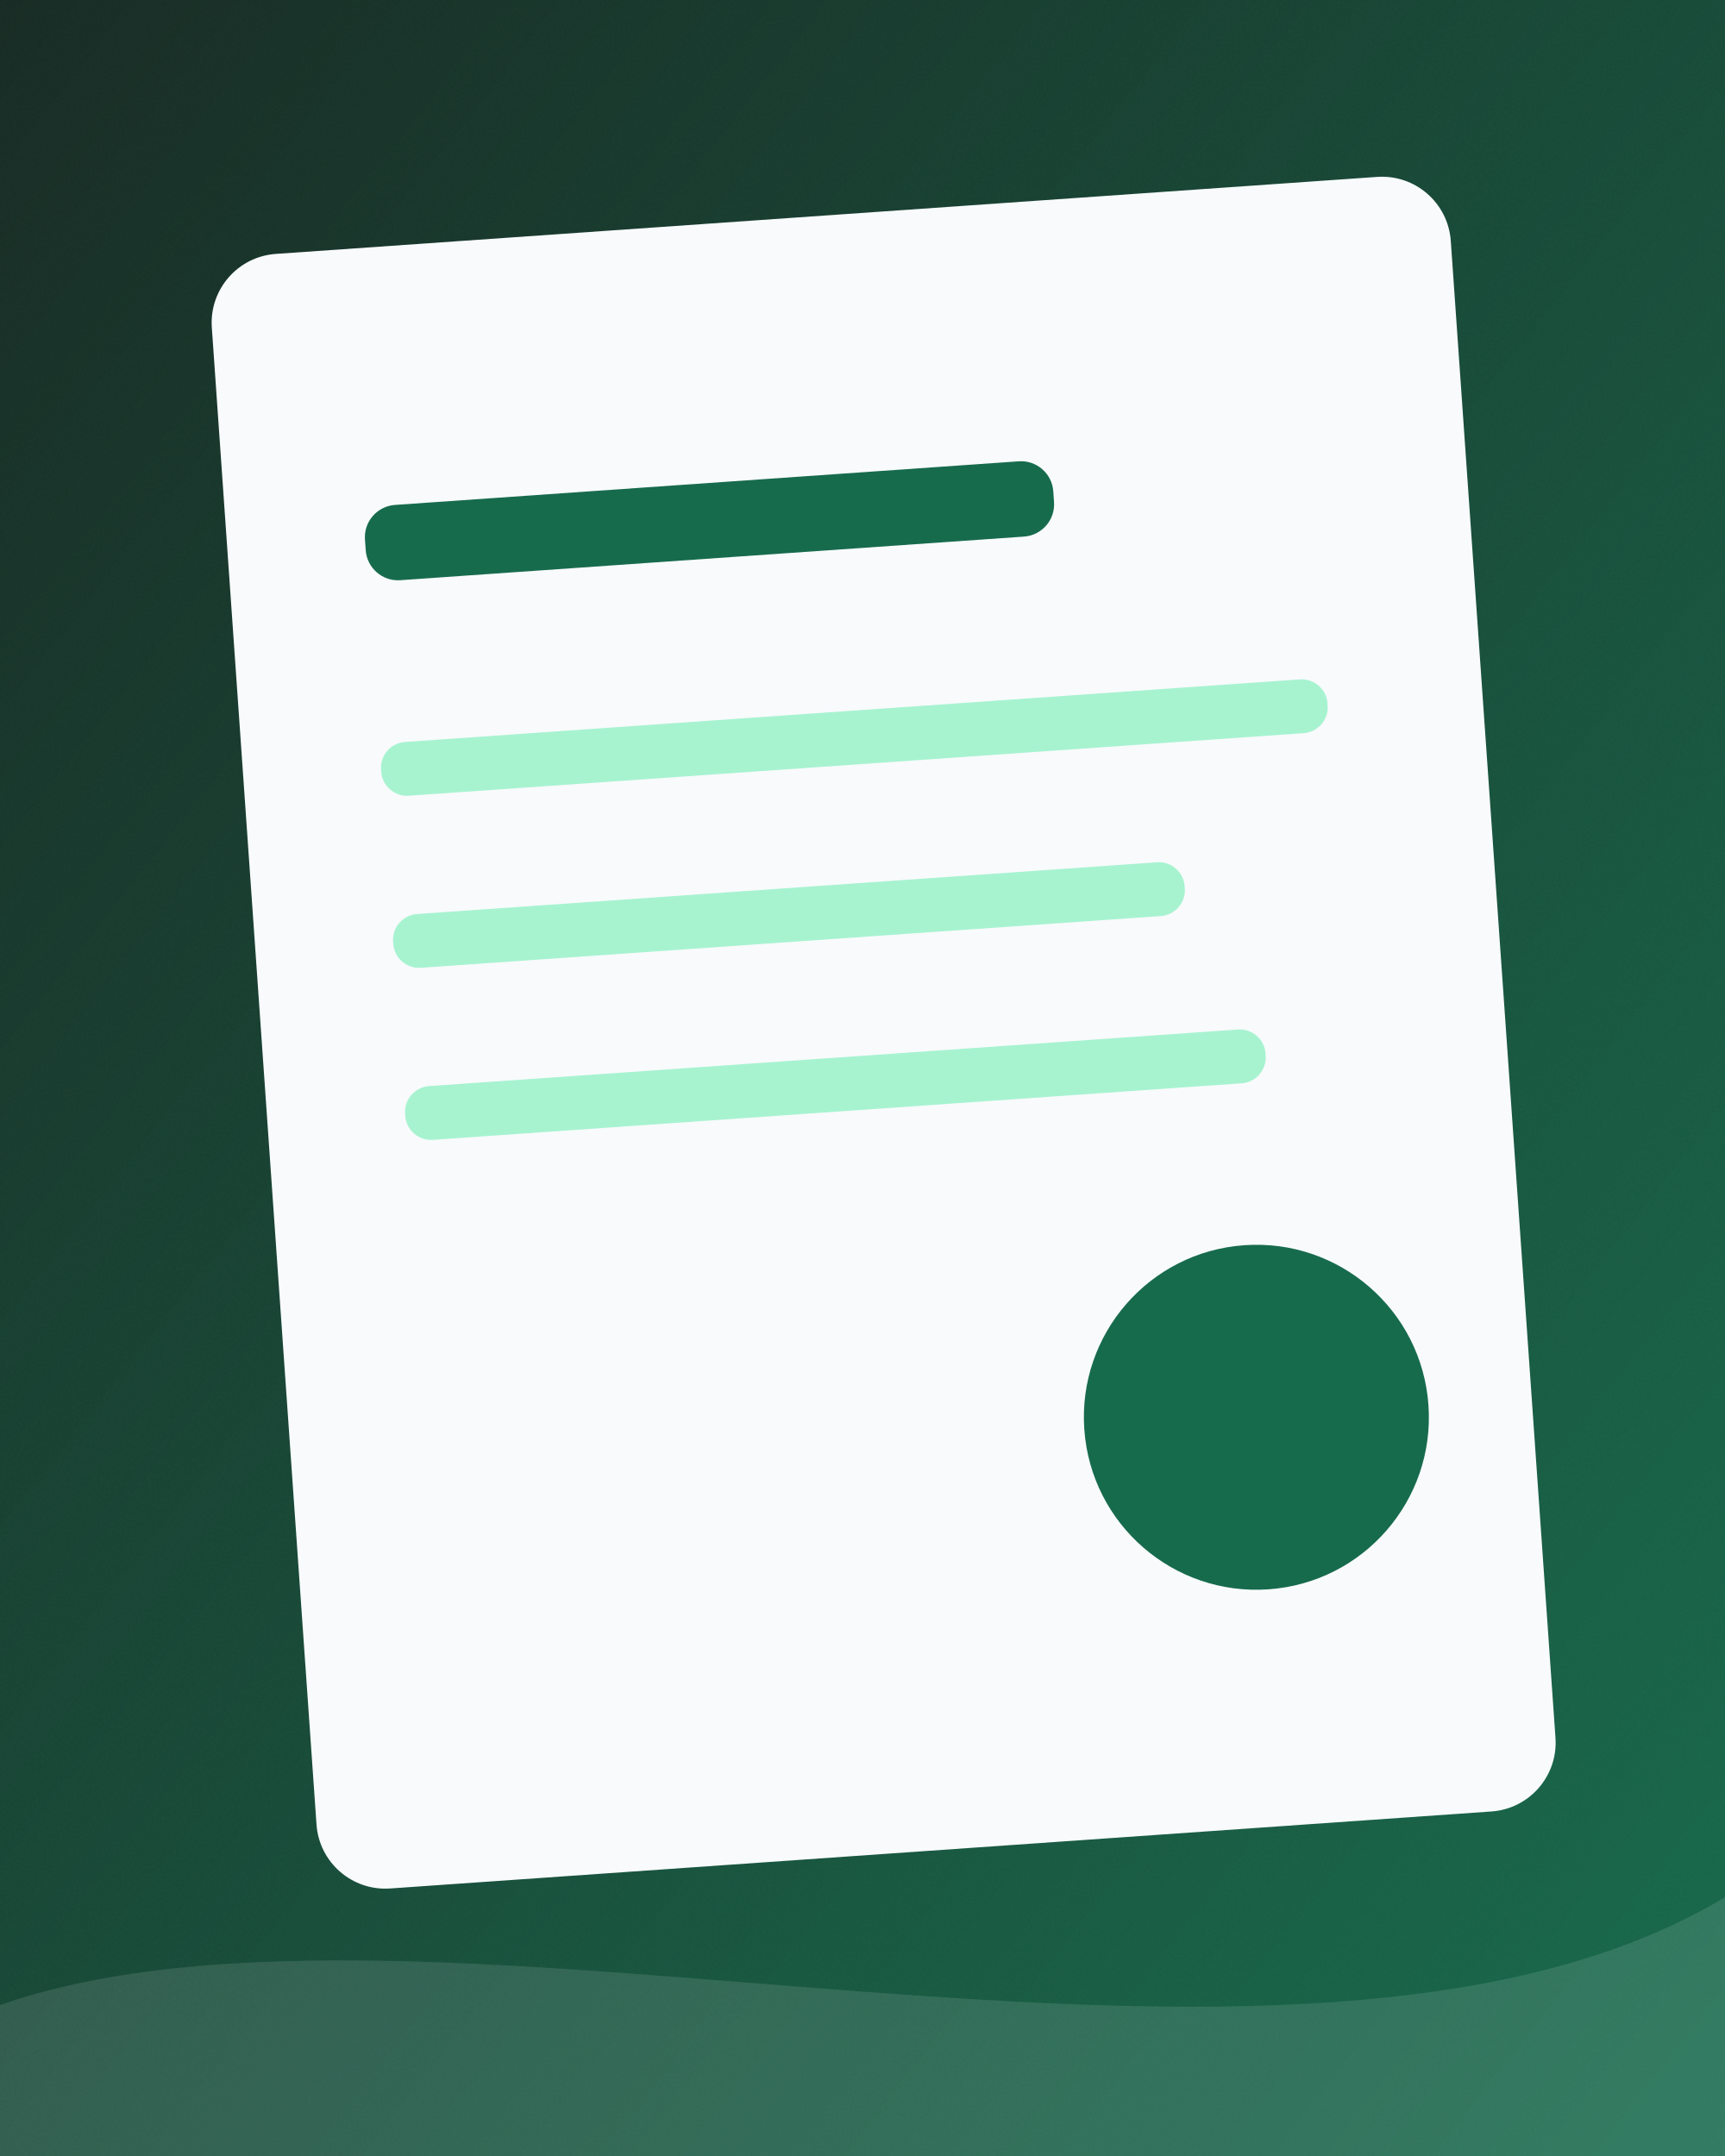
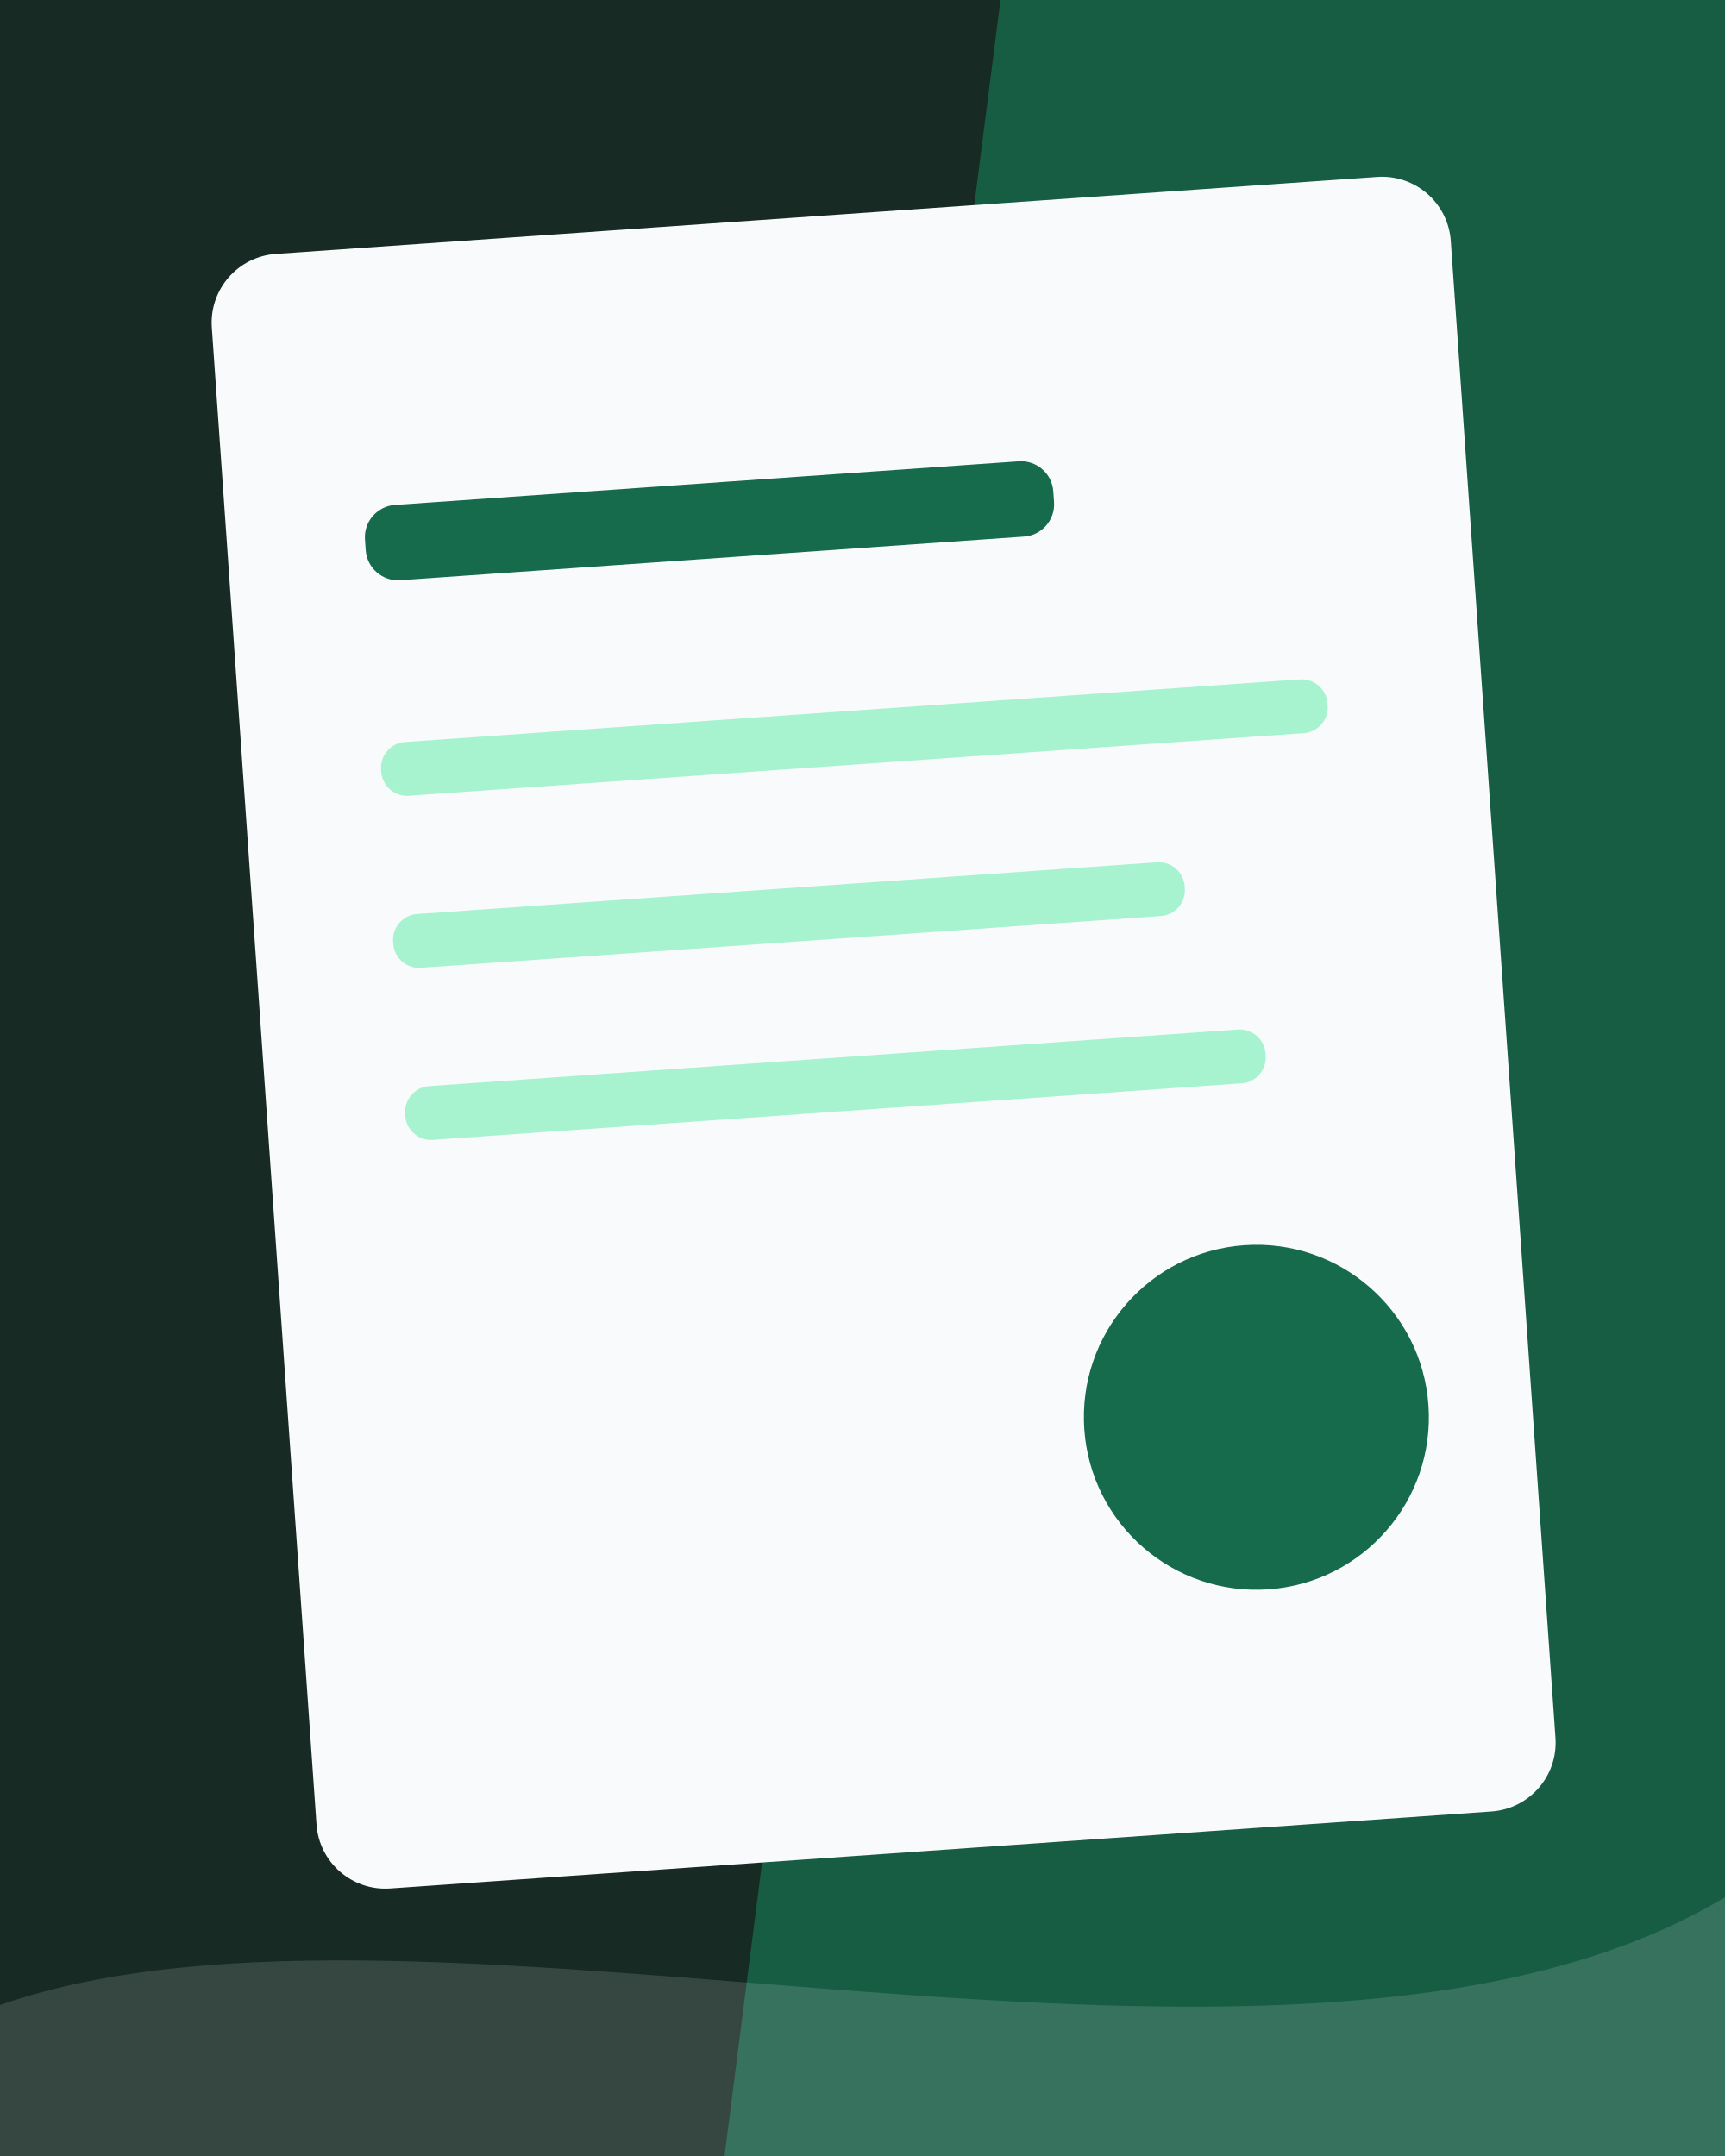
<svg xmlns="http://www.w3.org/2000/svg" viewBox="0 0 800 1000" role="img" aria-label="Deterministic abstract campaign fixture">
-   <defs>
-     <linearGradient id="g" x1="0" y1="0" x2="1" y2="1">
-       <stop stop-color="#172b24" />
-       <stop offset="1" stop-color="#176b4d" />
-     </linearGradient>
-     <filter id="n">
-       <feTurbulence baseFrequency=".8" numOctaves="2" seed="NaN" type="fractalNoise" />
-       <feColorMatrix values="1 0 0 0 0 0 1 0 0 0 0 0 1 0 0 0 0 0 .07 0" />
-     </filter>
-   </defs>
-   <rect width="800" height="1000" fill="url(#g)" />
-   <rect width="800" height="1000" filter="url(#n)" opacity=".4" />
+   <rect width="800" height="1000" fill="#172b24" />
+   <path d="M464 0H800V1000H336Z" fill="#176b4d" opacity=".78" />
  <g transform="translate(96 120) rotate(-4)">
    <rect width="576" height="760" rx="32" fill="#f8fafc" />
    <rect x="64" y="120" width="320" height="35" rx="15" fill="#176b4d" />
    <rect x="64" y="230" width="440" height="25" rx="12" fill="#a7f3d0" />
    <rect x="64" y="310" width="368" height="25" rx="12" fill="#a7f3d0" />
    <rect x="64" y="390" width="400" height="25" rx="12" fill="#a7f3d0" />
    <circle cx="448" cy="570" r="80" fill="#176b4d" />
  </g>
-   <path d="M0 930C200 860 600 1000 800 880V1000H0Z" fill="#f8fafc" opacity=".12" />
+   <path d="M0 930C200 860 600 1000 800 880V1000H0Z" fill="#f8fafc" opacity=".14" />
</svg>
